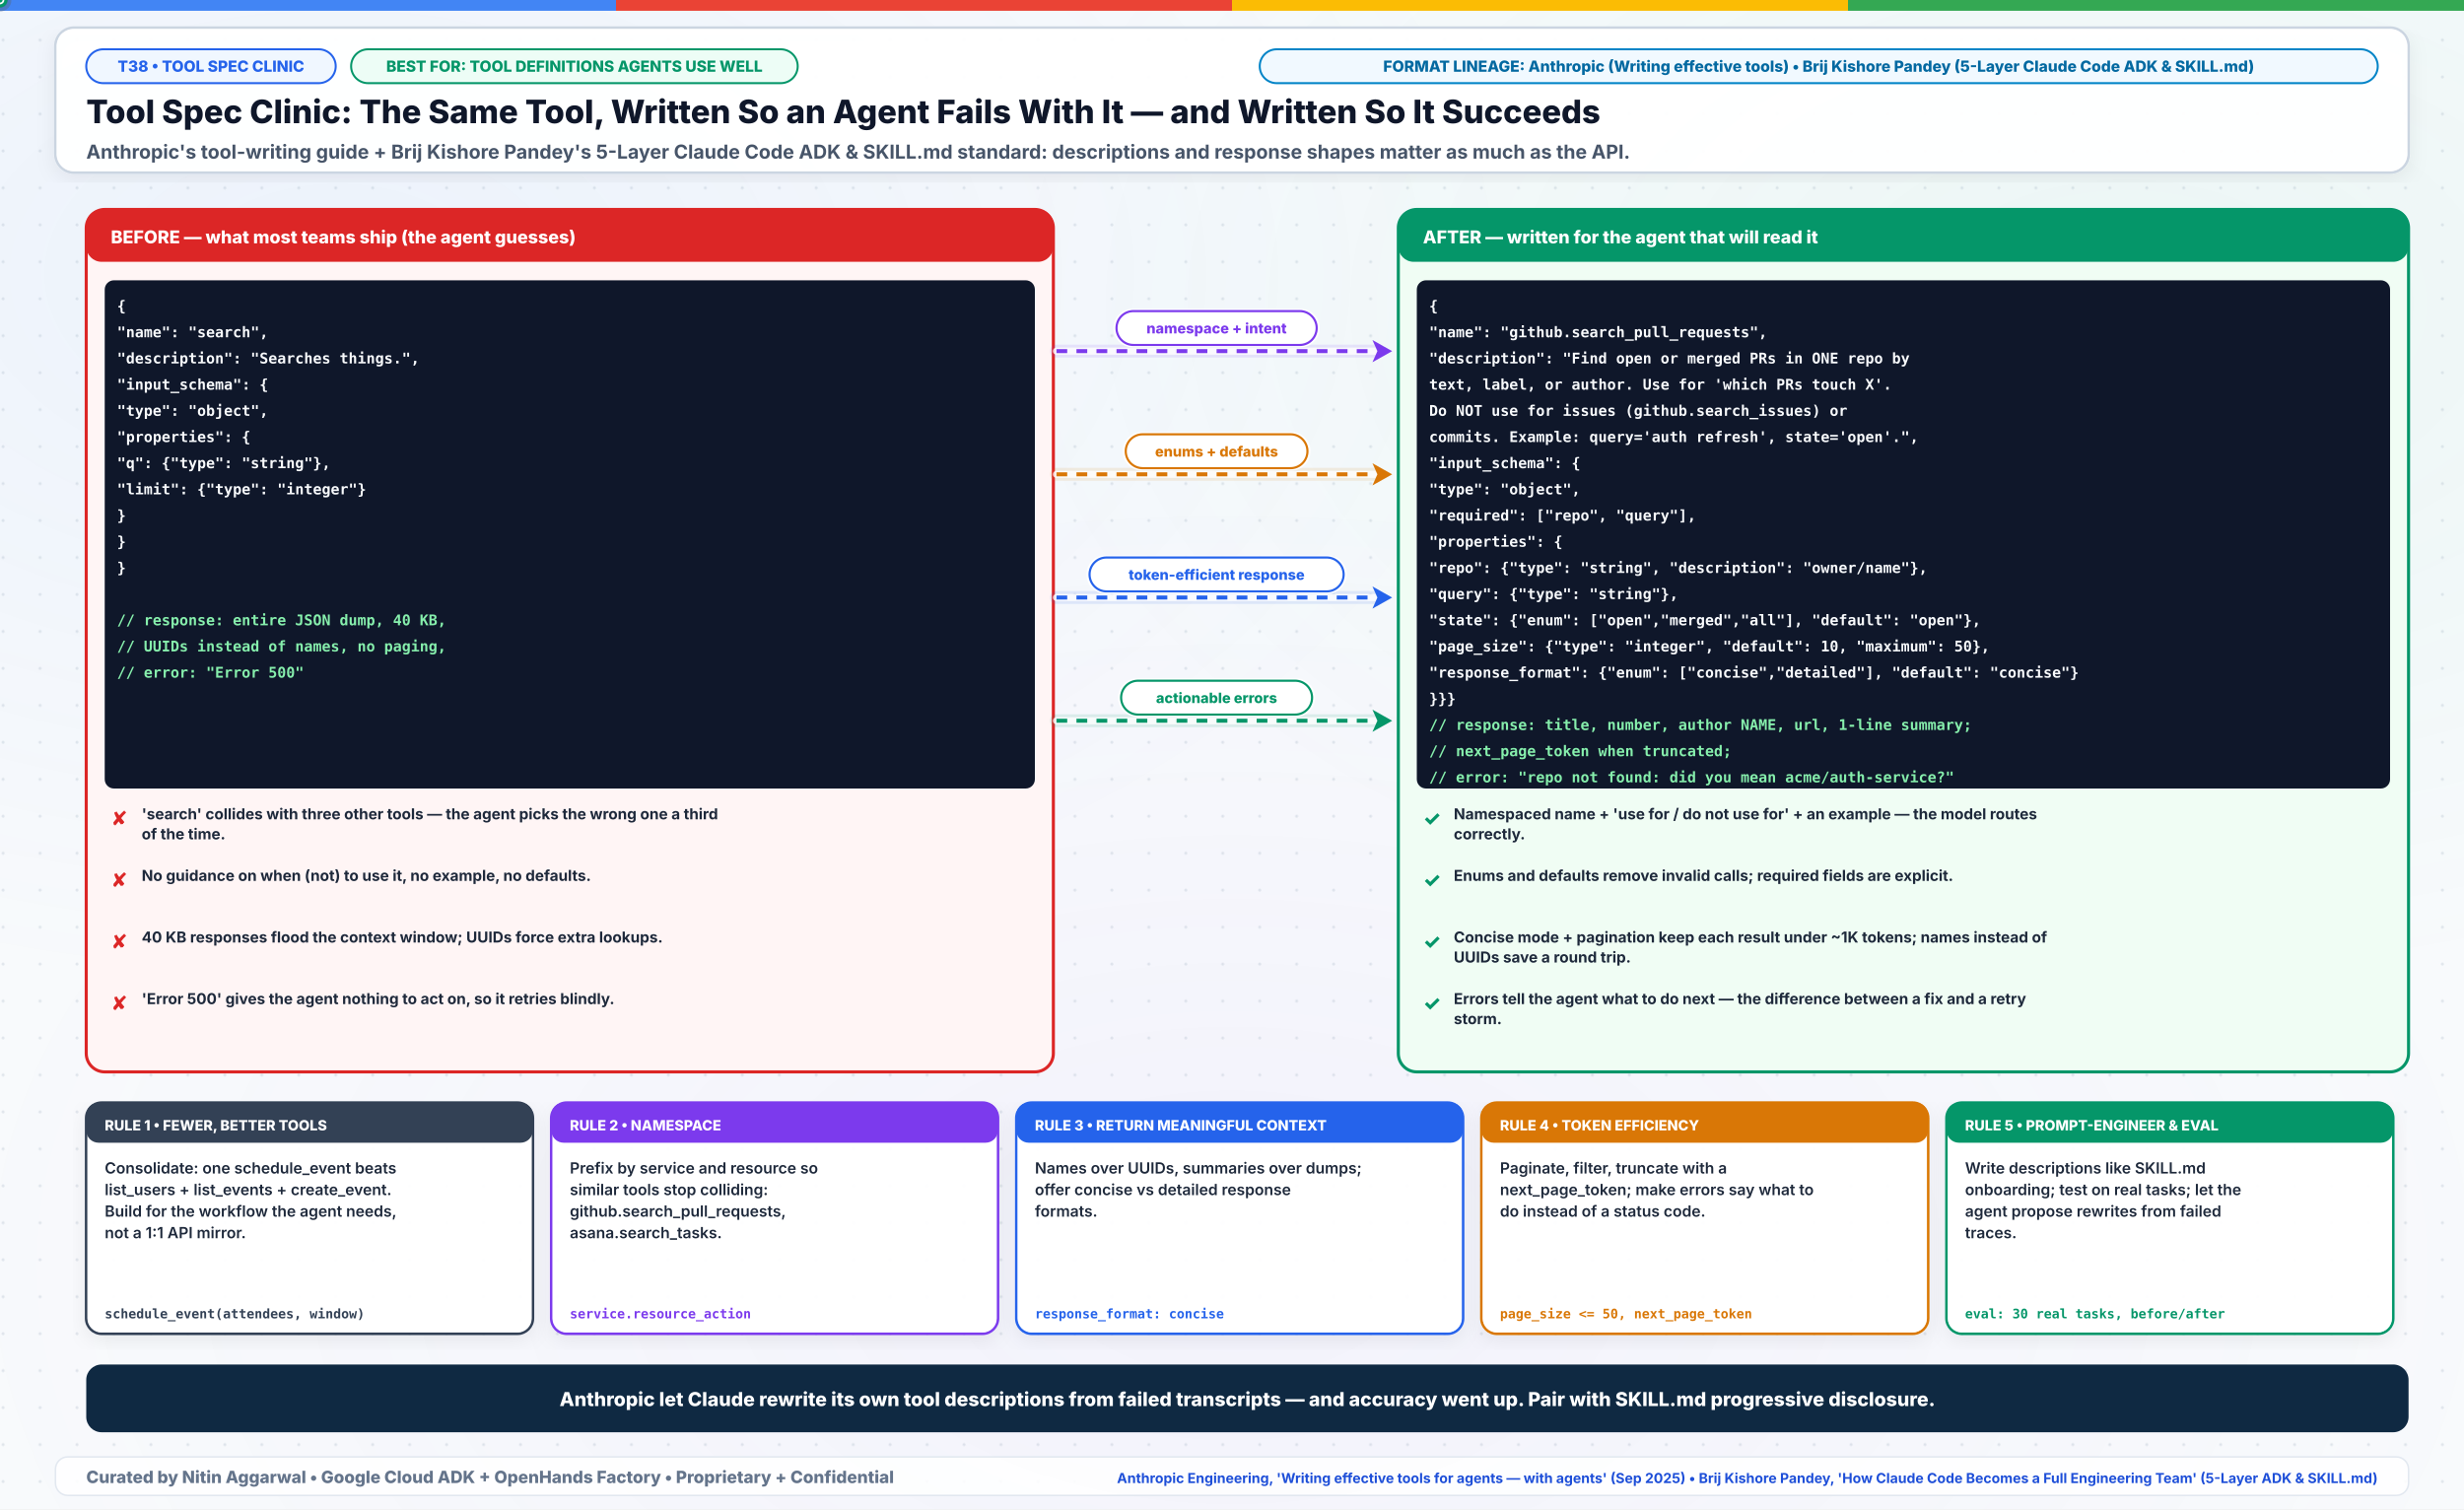
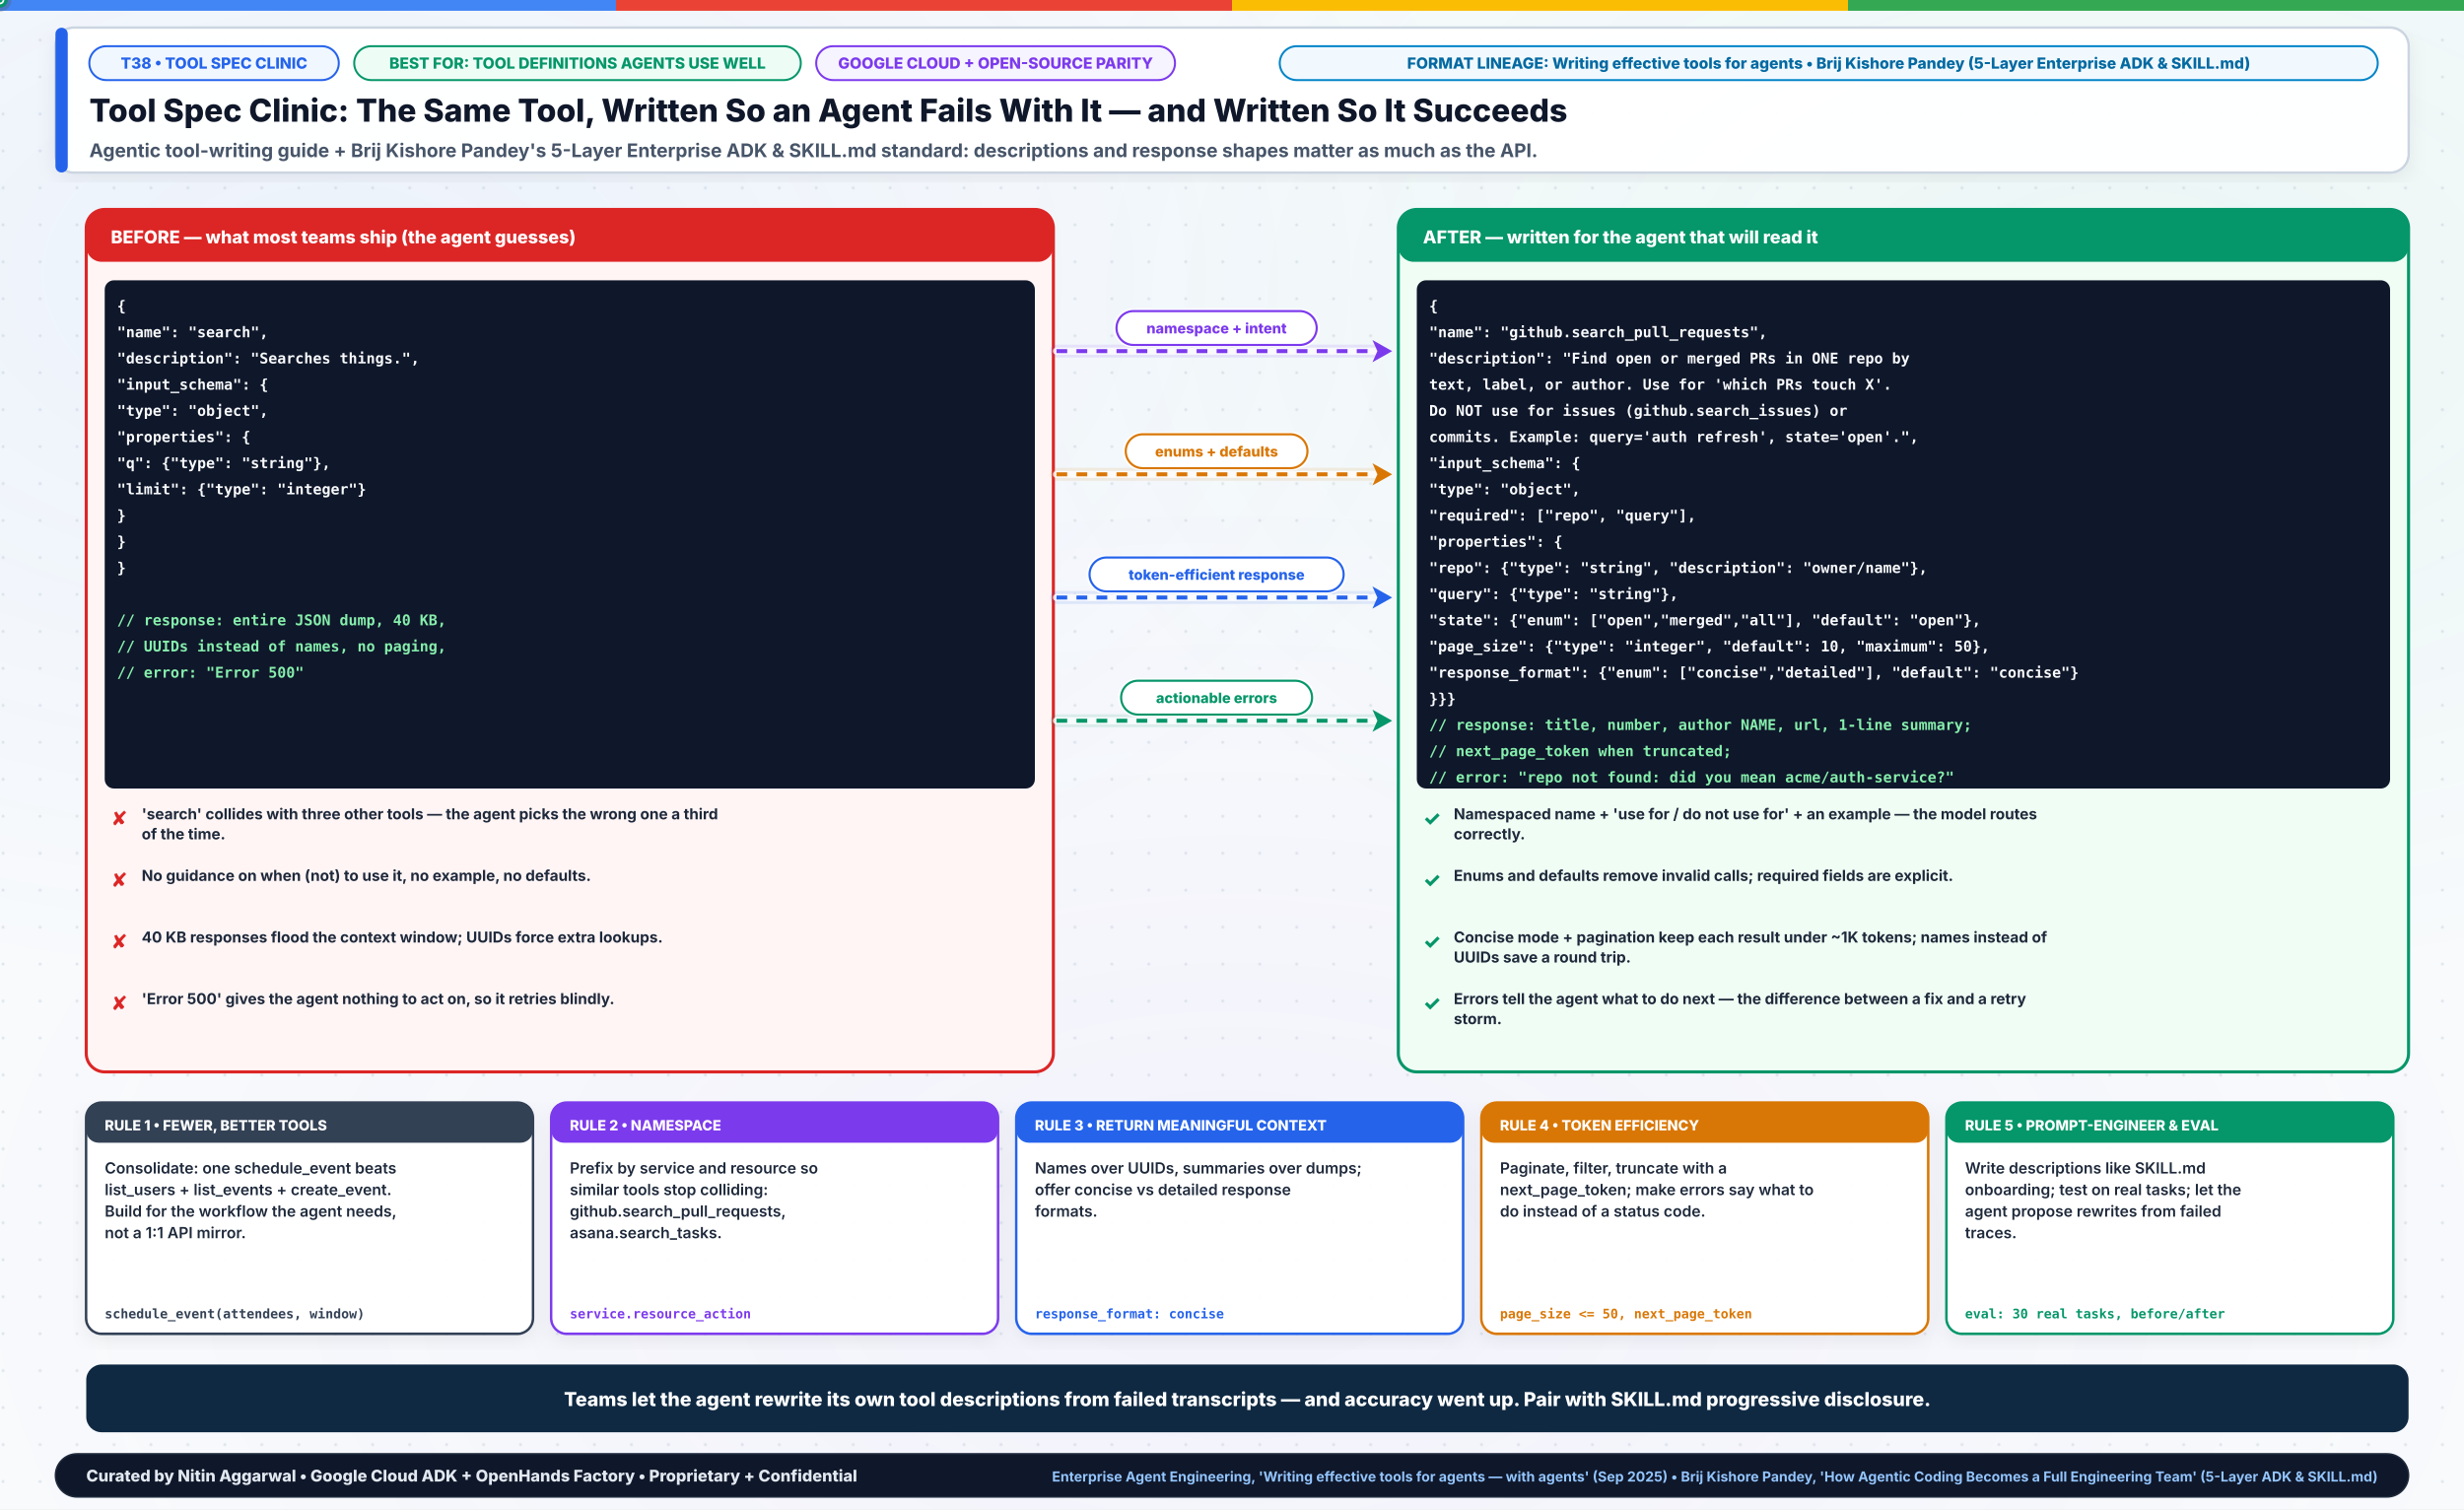
<svg xmlns="http://www.w3.org/2000/svg" viewBox="0 0 1600 980" width="1600" height="980">
  <defs>
    <filter id="shadow" x="-3%" y="-3%" width="106%" height="110%">
      <feDropShadow dx="0" dy="4" stdDeviation="6" flood-color="#0F172A" flood-opacity="0.065" />
    </filter>
    <linearGradient id="glassCardGrad" x1="0" y1="0" x2="0" y2="1">
      <stop offset="0%" stop-color="#FFFFFF" stop-opacity="0.96" />
      <stop offset="100%" stop-color="#F8FAFC" stop-opacity="0.90" />
    </linearGradient>
    <linearGradient id="glassSheen" x1="0" y1="0" x2="0" y2="1">
      <stop offset="0%" stop-color="#FFFFFF" stop-opacity="0.72" />
      <stop offset="100%" stop-color="#FFFFFF" stop-opacity="0.0" />
    </linearGradient>
    <radialGradient id="meshBlue" cx="14%" cy="18%" r="48%">
      <stop offset="0%" stop-color="#4285F4" stop-opacity="0.065" />
      <stop offset="100%" stop-color="#4285F4" stop-opacity="0.0" />
    </radialGradient>
    <radialGradient id="meshEmerald" cx="86%" cy="20%" r="46%">
      <stop offset="0%" stop-color="#10B981" stop-opacity="0.055" />
      <stop offset="100%" stop-color="#10B981" stop-opacity="0.0" />
    </radialGradient>
    <radialGradient id="meshViolet" cx="50%" cy="84%" r="52%">
      <stop offset="0%" stop-color="#8B5CF6" stop-opacity="0.048" />
      <stop offset="100%" stop-color="#8B5CF6" stop-opacity="0.0" />
    </radialGradient>
    <pattern id="archGrid" width="24" height="24" patternUnits="userSpaceOnUse">
      <circle cx="2" cy="2" r="1" fill="#94A3B8" fill-opacity="0.22" />
    </pattern>
    <style>
@keyframes flowDash { from { stroke-dashoffset: 40; } to { stroke-dashoffset: 0; } }
.flow-line { animation: flowDash 1.0s linear infinite; }
@keyframes pulseStroke { 0%,100% { stroke-width: 2.4px; } 50% { stroke-width: 5px; } }
.pulse { animation: pulseStroke 2.2s ease-in-out infinite; }
@keyframes blink { 0%,100% { opacity: 1; } 50% { opacity: 0.35; } }
.blink { animation: blink 1.4s ease-in-out infinite; }
@keyframes growX { from { transform: scaleX(0.02); } to { transform: scaleX(1); } }
.grow-x { transform-box: fill-box; transform-origin: left center; animation: growX 1.5s ease-out 0.2s both; }
@keyframes breathe { 0%,100% { transform: scale(1); } 50% { transform: scale(1.05); } }
.breathe { transform-box: fill-box; transform-origin: center; animation: breathe 2.6s ease-in-out infinite; }
</style>
  </defs>
  <rect x="0.0" y="0.0" width="1600.0" height="980.0" rx="0" fill="#F8FAFC" />
  <rect x="0" y="0" width="1600" height="980" fill="url(#meshBlue)" />
  <rect x="0" y="0" width="1600" height="980" fill="url(#meshEmerald)" />
  <rect x="0" y="0" width="1600" height="980" fill="url(#meshViolet)" />
  <rect x="0" y="0" width="1600" height="980" fill="url(#archGrid)" />
  <rect x="0.0" y="0.0" width="400.0" height="7.0" rx="0" fill="#4285F4" />
  <rect x="400.0" y="0.0" width="400.0" height="7.0" rx="0" fill="#EA4335" />
  <rect x="800.0" y="0.0" width="400.0" height="7.0" rx="0" fill="#FBBC04" />
  <rect x="1200.0" y="0.0" width="400.0" height="7.0" rx="0" fill="#34A853" />
  <rect x="36.0" y="18.0" width="1528.0" height="94.0" rx="12" fill="#FFFFFF" stroke="#CBD5E1" stroke-width="1.8" filter="url(#shadow)" fill-opacity="0.96" />
  <rect x="37.2" y="19.2" width="1525.6" height="91.6" rx="10.8" fill="none" stroke="#FFFFFF" stroke-opacity="0.82" stroke-width="1" />
  <rect x="38.0" y="19.8" width="1524.0" height="11.3" rx="9.8" fill="url(#glassSheen)" pointer-events="none" />
-   <rect x="56.0" y="32.0" width="162" height="22" rx="11.0" fill="#EFF6FF" fill-opacity="0.98" stroke="#2563EB" stroke-width="1.3" />
-   <text x="137.0" y="46.6" font-family="Inter, -apple-system, Helvetica, Arial, sans-serif" font-size="10" font-weight="800" fill="#2563EB" text-anchor="middle">T38 • TOOL SPEC CLINIC</text>
-   <rect x="228.0" y="32.0" width="290" height="22" rx="11.0" fill="#ECFDF5" fill-opacity="0.98" stroke="#059669" stroke-width="1.3" />
-   <text x="373.0" y="46.6" font-family="Inter, -apple-system, Helvetica, Arial, sans-serif" font-size="10" font-weight="800" fill="#059669" text-anchor="middle">BEST FOR: TOOL DEFINITIONS AGENTS USE WELL</text>
-   <rect x="818.0" y="32.0" width="726" height="22" rx="11.0" fill="#F0F9FF" fill-opacity="0.98" stroke="#0284C7" stroke-width="1.3" />
-   <text x="1181.0" y="46.6" font-family="Inter, -apple-system, Helvetica, Arial, sans-serif" font-size="10" font-weight="800" fill="#0369A1" text-anchor="middle">FORMAT LINEAGE: Anthropic (Writing effective tools) • Brij Kishore Pandey (5-Layer Claude Code ADK &amp; SKILL.md)</text>
-   <text x="56.0" y="80.0" font-family="Inter, -apple-system, Helvetica, Arial, sans-serif" font-size="21" font-weight="800" fill="#0F172A" text-anchor="start">Tool Spec Clinic: The Same Tool, Written So an Agent Fails With It — and Written So It Succeeds</text>
-   <text x="56.0" y="103.0" font-family="Inter, -apple-system, Helvetica, Arial, sans-serif" font-size="12.5" font-weight="700" fill="#475569" text-anchor="start">Anthropic's tool-writing guide + Brij Kishore Pandey's 5-Layer Claude Code ADK &amp; SKILL.md standard: descriptions and response shapes matter as much as the API.</text>
+   <rect x="36.0" y="18.0" width="8.0" height="94.0" rx="4" fill="#2563EB" />
+   <rect x="58.0" y="30.0" width="162" height="22" rx="11.0" fill="#EFF6FF" fill-opacity="0.98" stroke="#2563EB" stroke-width="1.3" />
+   <text x="139.0" y="44.6" font-family="Inter, -apple-system, Helvetica, Arial, sans-serif" font-size="10" font-weight="800" fill="#2563EB" text-anchor="middle">T38 • TOOL SPEC CLINIC</text>
+   <rect x="230.0" y="30.0" width="290" height="22" rx="11.0" fill="#ECFDF5" fill-opacity="0.98" stroke="#059669" stroke-width="1.3" />
+   <text x="375.0" y="44.6" font-family="Inter, -apple-system, Helvetica, Arial, sans-serif" font-size="10" font-weight="800" fill="#059669" text-anchor="middle">BEST FOR: TOOL DEFINITIONS AGENTS USE WELL</text>
+   <rect x="530.0" y="30.0" width="233" height="22" rx="11.0" fill="#F5F3FF" fill-opacity="0.98" stroke="#7C3AED" stroke-width="1.3" />
+   <text x="646.5" y="44.6" font-family="Inter, -apple-system, Helvetica, Arial, sans-serif" font-size="10" font-weight="800" fill="#7C3AED" text-anchor="middle">GOOGLE CLOUD + OPEN-SOURCE PARITY</text>
+   <rect x="831.0" y="30.0" width="713" height="22" rx="11.0" fill="#F0F9FF" fill-opacity="0.98" stroke="#0284C7" stroke-width="1.3" />
+   <text x="1187.5" y="44.6" font-family="Inter, -apple-system, Helvetica, Arial, sans-serif" font-size="10" font-weight="800" fill="#0369A1" text-anchor="middle">FORMAT LINEAGE: Writing effective tools for agents • Brij Kishore Pandey (5-Layer Enterprise ADK &amp; SKILL.md)</text>
+   <text x="58.0" y="79.0" font-family="Inter, -apple-system, Helvetica, Arial, sans-serif" font-size="20.5" font-weight="800" fill="#0F172A" text-anchor="start">Tool Spec Clinic: The Same Tool, Written So an Agent Fails With It — and Written So It Succeeds</text>
+   <text x="58.0" y="102.0" font-family="Inter, -apple-system, Helvetica, Arial, sans-serif" font-size="12.2" font-weight="700" fill="#475569" text-anchor="start">Agentic tool-writing guide + Brij Kishore Pandey's 5-Layer Enterprise ADK &amp; SKILL.md standard: descriptions and response shapes matter as much as the API.</text>
  <rect x="56.0" y="136.0" width="628.0" height="560.0" rx="12" fill="#FFF5F5" stroke="#DC2626" stroke-width="2" />
  <rect x="56.0" y="136.0" width="628.0" height="34.0" rx="10" fill="#DC2626" />
  <text x="72.0" y="158.0" font-family="Inter, -apple-system, Helvetica, Arial, sans-serif" font-size="11.5" font-weight="800" fill="#FFFFFF" text-anchor="start">BEFORE — what most teams ship (the agent guesses)</text>
  <rect x="68.0" y="182.0" width="604.0" height="330.0" rx="6" fill="#0F172A" />
  <text x="76.0" y="202.0" font-family="ui-monospace, SFMono-Regular, Menlo, monospace" font-size="9.6" font-weight="700" fill="#F8FAFC" text-anchor="start">{</text>
  <text x="76.0" y="219.0" font-family="ui-monospace, SFMono-Regular, Menlo, monospace" font-size="9.6" font-weight="700" fill="#F8FAFC" text-anchor="start">  "name": "search",</text>
  <text x="76.0" y="236.0" font-family="ui-monospace, SFMono-Regular, Menlo, monospace" font-size="9.6" font-weight="700" fill="#F8FAFC" text-anchor="start">  "description": "Searches things.",</text>
  <text x="76.0" y="253.0" font-family="ui-monospace, SFMono-Regular, Menlo, monospace" font-size="9.6" font-weight="700" fill="#F8FAFC" text-anchor="start">  "input_schema": {</text>
  <text x="76.0" y="270.0" font-family="ui-monospace, SFMono-Regular, Menlo, monospace" font-size="9.6" font-weight="700" fill="#F8FAFC" text-anchor="start">    "type": "object",</text>
  <text x="76.0" y="287.0" font-family="ui-monospace, SFMono-Regular, Menlo, monospace" font-size="9.6" font-weight="700" fill="#F8FAFC" text-anchor="start">    "properties": {</text>
  <text x="76.0" y="304.0" font-family="ui-monospace, SFMono-Regular, Menlo, monospace" font-size="9.6" font-weight="700" fill="#F8FAFC" text-anchor="start">      "q": {"type": "string"},</text>
  <text x="76.0" y="321.0" font-family="ui-monospace, SFMono-Regular, Menlo, monospace" font-size="9.6" font-weight="700" fill="#F8FAFC" text-anchor="start">      "limit": {"type": "integer"}</text>
  <text x="76.0" y="338.0" font-family="ui-monospace, SFMono-Regular, Menlo, monospace" font-size="9.6" font-weight="700" fill="#F8FAFC" text-anchor="start">    }</text>
  <text x="76.0" y="355.0" font-family="ui-monospace, SFMono-Regular, Menlo, monospace" font-size="9.6" font-weight="700" fill="#F8FAFC" text-anchor="start">  }</text>
  <text x="76.0" y="372.0" font-family="ui-monospace, SFMono-Regular, Menlo, monospace" font-size="9.6" font-weight="700" fill="#F8FAFC" text-anchor="start">}</text>
  <text x="76.0" y="389.0" font-family="ui-monospace, SFMono-Regular, Menlo, monospace" font-size="9.6" font-weight="700" fill="#F8FAFC" text-anchor="start" />
  <text x="76.0" y="406.0" font-family="ui-monospace, SFMono-Regular, Menlo, monospace" font-size="9.6" font-weight="700" fill="#86EFAC" text-anchor="start">// response: entire JSON dump, 40 KB,</text>
  <text x="76.0" y="423.0" font-family="ui-monospace, SFMono-Regular, Menlo, monospace" font-size="9.6" font-weight="700" fill="#86EFAC" text-anchor="start">// UUIDs instead of names, no paging,</text>
  <text x="76.0" y="440.0" font-family="ui-monospace, SFMono-Regular, Menlo, monospace" font-size="9.6" font-weight="700" fill="#86EFAC" text-anchor="start">// error: "Error 500"</text>
  <text x="72.0" y="536.0" font-family="Inter, -apple-system, Helvetica, Arial, sans-serif" font-size="13" font-weight="800" fill="#DC2626" text-anchor="start">✘</text>
  <text x="92.0" y="532.0" font-family="Inter, -apple-system, Helvetica, Arial, sans-serif" font-size="9.8" font-weight="700" fill="#1E293B" text-anchor="start">'search' collides with three other tools — the agent picks the wrong one a third</text>
  <text x="92.0" y="545.0" font-family="Inter, -apple-system, Helvetica, Arial, sans-serif" font-size="9.8" font-weight="700" fill="#1E293B" text-anchor="start">of the time.</text>
  <text x="72.0" y="576.0" font-family="Inter, -apple-system, Helvetica, Arial, sans-serif" font-size="13" font-weight="800" fill="#DC2626" text-anchor="start">✘</text>
  <text x="92.0" y="572.0" font-family="Inter, -apple-system, Helvetica, Arial, sans-serif" font-size="9.8" font-weight="700" fill="#1E293B" text-anchor="start">No guidance on when (not) to use it, no example, no defaults.</text>
  <text x="72.0" y="616.0" font-family="Inter, -apple-system, Helvetica, Arial, sans-serif" font-size="13" font-weight="800" fill="#DC2626" text-anchor="start">✘</text>
  <text x="92.0" y="612.0" font-family="Inter, -apple-system, Helvetica, Arial, sans-serif" font-size="9.8" font-weight="700" fill="#1E293B" text-anchor="start">40 KB responses flood the context window; UUIDs force extra lookups.</text>
  <text x="72.0" y="656.0" font-family="Inter, -apple-system, Helvetica, Arial, sans-serif" font-size="13" font-weight="800" fill="#DC2626" text-anchor="start">✘</text>
  <text x="92.0" y="652.0" font-family="Inter, -apple-system, Helvetica, Arial, sans-serif" font-size="9.8" font-weight="700" fill="#1E293B" text-anchor="start">'Error 500' gives the agent nothing to act on, so it retries blindly.</text>
  <rect x="908.0" y="136.0" width="656.0" height="560.0" rx="12" fill="#F0FDF4" stroke="#059669" stroke-width="2" />
  <rect x="908.0" y="136.0" width="656.0" height="34.0" rx="10" fill="#059669" />
  <text x="924.0" y="158.0" font-family="Inter, -apple-system, Helvetica, Arial, sans-serif" font-size="11.5" font-weight="800" fill="#FFFFFF" text-anchor="start">AFTER — written for the agent that will read it</text>
  <rect x="920.0" y="182.0" width="632.0" height="330.0" rx="6" fill="#0F172A" />
  <text x="928.0" y="202.0" font-family="ui-monospace, SFMono-Regular, Menlo, monospace" font-size="9.6" font-weight="700" fill="#F8FAFC" text-anchor="start">{</text>
  <text x="928.0" y="219.0" font-family="ui-monospace, SFMono-Regular, Menlo, monospace" font-size="9.6" font-weight="700" fill="#F8FAFC" text-anchor="start">  "name": "github.search_pull_requests",</text>
  <text x="928.0" y="236.0" font-family="ui-monospace, SFMono-Regular, Menlo, monospace" font-size="9.6" font-weight="700" fill="#F8FAFC" text-anchor="start">  "description": "Find open or merged PRs in ONE repo by</text>
  <text x="928.0" y="253.0" font-family="ui-monospace, SFMono-Regular, Menlo, monospace" font-size="9.6" font-weight="700" fill="#F8FAFC" text-anchor="start">    text, label, or author. Use for 'which PRs touch X'.</text>
  <text x="928.0" y="270.0" font-family="ui-monospace, SFMono-Regular, Menlo, monospace" font-size="9.6" font-weight="700" fill="#F8FAFC" text-anchor="start">    Do NOT use for issues (github.search_issues) or</text>
  <text x="928.0" y="287.0" font-family="ui-monospace, SFMono-Regular, Menlo, monospace" font-size="9.6" font-weight="700" fill="#F8FAFC" text-anchor="start">    commits. Example: query='auth refresh', state='open'.",</text>
  <text x="928.0" y="304.0" font-family="ui-monospace, SFMono-Regular, Menlo, monospace" font-size="9.6" font-weight="700" fill="#F8FAFC" text-anchor="start">  "input_schema": {</text>
  <text x="928.0" y="321.0" font-family="ui-monospace, SFMono-Regular, Menlo, monospace" font-size="9.6" font-weight="700" fill="#F8FAFC" text-anchor="start">    "type": "object",</text>
  <text x="928.0" y="338.0" font-family="ui-monospace, SFMono-Regular, Menlo, monospace" font-size="9.6" font-weight="700" fill="#F8FAFC" text-anchor="start">    "required": ["repo", "query"],</text>
  <text x="928.0" y="355.0" font-family="ui-monospace, SFMono-Regular, Menlo, monospace" font-size="9.6" font-weight="700" fill="#F8FAFC" text-anchor="start">    "properties": {</text>
  <text x="928.0" y="372.0" font-family="ui-monospace, SFMono-Regular, Menlo, monospace" font-size="9.6" font-weight="700" fill="#F8FAFC" text-anchor="start">      "repo": {"type": "string", "description": "owner/name"},</text>
  <text x="928.0" y="389.0" font-family="ui-monospace, SFMono-Regular, Menlo, monospace" font-size="9.6" font-weight="700" fill="#F8FAFC" text-anchor="start">      "query": {"type": "string"},</text>
  <text x="928.0" y="406.0" font-family="ui-monospace, SFMono-Regular, Menlo, monospace" font-size="9.6" font-weight="700" fill="#F8FAFC" text-anchor="start">      "state": {"enum": ["open","merged","all"], "default": "open"},</text>
  <text x="928.0" y="423.0" font-family="ui-monospace, SFMono-Regular, Menlo, monospace" font-size="9.6" font-weight="700" fill="#F8FAFC" text-anchor="start">      "page_size": {"type": "integer", "default": 10, "maximum": 50},</text>
  <text x="928.0" y="440.0" font-family="ui-monospace, SFMono-Regular, Menlo, monospace" font-size="9.6" font-weight="700" fill="#F8FAFC" text-anchor="start">      "response_format": {"enum": ["concise","detailed"], "default": "concise"}</text>
  <text x="928.0" y="457.0" font-family="ui-monospace, SFMono-Regular, Menlo, monospace" font-size="9.6" font-weight="700" fill="#F8FAFC" text-anchor="start">  }}}</text>
  <text x="928.0" y="474.0" font-family="ui-monospace, SFMono-Regular, Menlo, monospace" font-size="9.6" font-weight="700" fill="#86EFAC" text-anchor="start">// response: title, number, author NAME, url, 1-line summary;</text>
  <text x="928.0" y="491.0" font-family="ui-monospace, SFMono-Regular, Menlo, monospace" font-size="9.6" font-weight="700" fill="#86EFAC" text-anchor="start">// next_page_token when truncated;</text>
  <text x="928.0" y="508.0" font-family="ui-monospace, SFMono-Regular, Menlo, monospace" font-size="9.6" font-weight="700" fill="#86EFAC" text-anchor="start">// error: "repo not found: did you mean acme/auth-service?"</text>
  <text x="924.0" y="536.0" font-family="Inter, -apple-system, Helvetica, Arial, sans-serif" font-size="13" font-weight="800" fill="#059669" text-anchor="start">✓</text>
  <text x="944.0" y="532.0" font-family="Inter, -apple-system, Helvetica, Arial, sans-serif" font-size="9.8" font-weight="700" fill="#1E293B" text-anchor="start">Namespaced name + 'use for / do not use for' + an example — the model routes</text>
  <text x="944.0" y="545.0" font-family="Inter, -apple-system, Helvetica, Arial, sans-serif" font-size="9.8" font-weight="700" fill="#1E293B" text-anchor="start">correctly.</text>
  <text x="924.0" y="576.0" font-family="Inter, -apple-system, Helvetica, Arial, sans-serif" font-size="13" font-weight="800" fill="#059669" text-anchor="start">✓</text>
  <text x="944.0" y="572.0" font-family="Inter, -apple-system, Helvetica, Arial, sans-serif" font-size="9.8" font-weight="700" fill="#1E293B" text-anchor="start">Enums and defaults remove invalid calls; required fields are explicit.</text>
  <text x="924.0" y="616.0" font-family="Inter, -apple-system, Helvetica, Arial, sans-serif" font-size="13" font-weight="800" fill="#059669" text-anchor="start">✓</text>
  <text x="944.0" y="612.0" font-family="Inter, -apple-system, Helvetica, Arial, sans-serif" font-size="9.8" font-weight="700" fill="#1E293B" text-anchor="start">Concise mode + pagination keep each result under ~1K tokens; names instead of</text>
  <text x="944.0" y="625.0" font-family="Inter, -apple-system, Helvetica, Arial, sans-serif" font-size="9.8" font-weight="700" fill="#1E293B" text-anchor="start">UUIDs save a round trip.</text>
  <text x="924.0" y="656.0" font-family="Inter, -apple-system, Helvetica, Arial, sans-serif" font-size="13" font-weight="800" fill="#059669" text-anchor="start">✓</text>
  <text x="944.0" y="652.0" font-family="Inter, -apple-system, Helvetica, Arial, sans-serif" font-size="9.8" font-weight="700" fill="#1E293B" text-anchor="start">Errors tell the agent what to do next — the difference between a fix and a retry</text>
  <text x="944.0" y="665.0" font-family="Inter, -apple-system, Helvetica, Arial, sans-serif" font-size="9.8" font-weight="700" fill="#1E293B" text-anchor="start">storm.</text>
  <path d="M 686.0 228.0 L 894.0 228.0" fill="none" stroke="#7C3AED" stroke-opacity="0.11" stroke-width="8.4" stroke-linecap="round" stroke-linejoin="round" />
  <path d="M 686.0 228.0 L 894.0 228.0" fill="none" stroke="#FFFFFF" stroke-opacity="0.80" stroke-width="4.6" stroke-linecap="round" stroke-linejoin="round" />
  <path d="M 686.0 228.0 L 894.0 228.0" class="flow-line" fill="none" stroke="#7C3AED" stroke-width="2.6" stroke-linejoin="round" stroke-dasharray="7 6" stroke-dashoffset="0.0" />
  <polygon points="904.0,228.0 891.2,220.8 894.4,228.0 891.2,235.2" fill="#7C3AED" />
  <g>
    <circle r="7.4" fill="#7C3AED" fill-opacity="0.15" />
    <circle r="5.0" fill="#7C3AED" fill-opacity="0.28" />
    <circle r="3.8" fill="#FFFFFF" stroke="#7C3AED" stroke-width="2.0" />
    <circle r="1.7" fill="#7C3AED" />
    <animateMotion dur="1.80s" begin="-0.00s" repeatCount="indefinite" path="M 686.0 228.0 L 894.0 228.0" />
  </g>
  <rect x="723.0" y="200.5" width="134" height="25" rx="12.5" fill="#FFFFFF" fill-opacity="0.96" />
  <rect x="725.0" y="202.0" width="130" height="22" rx="11" fill="#FFFFFF" fill-opacity="1.0" stroke="#7C3AED" stroke-width="1.4" />
  <text x="790.0" y="216.5" font-family="Inter, -apple-system, Helvetica, Arial, sans-serif" font-size="9.3" font-weight="800" fill="#7C3AED" text-anchor="middle">namespace + intent</text>
  <path d="M 686.0 308.0 L 894.0 308.0" fill="none" stroke="#D97706" stroke-opacity="0.11" stroke-width="8.4" stroke-linecap="round" stroke-linejoin="round" />
  <path d="M 686.0 308.0 L 894.0 308.0" fill="none" stroke="#FFFFFF" stroke-opacity="0.80" stroke-width="4.6" stroke-linecap="round" stroke-linejoin="round" />
  <path d="M 686.0 308.0 L 894.0 308.0" class="flow-line" fill="none" stroke="#D97706" stroke-width="2.6" stroke-linejoin="round" stroke-dasharray="7 6" stroke-dashoffset="0.0" />
  <polygon points="904.0,308.0 891.2,300.8 894.4,308.0 891.2,315.2" fill="#D97706" />
  <g>
    <circle r="7.4" fill="#D97706" fill-opacity="0.15" />
    <circle r="5.0" fill="#D97706" fill-opacity="0.28" />
    <circle r="3.8" fill="#FFFFFF" stroke="#D97706" stroke-width="2.0" />
    <circle r="1.7" fill="#D97706" />
    <animateMotion dur="1.80s" begin="-0.00s" repeatCount="indefinite" path="M 686.0 308.0 L 894.0 308.0" />
  </g>
  <rect x="729.0" y="280.5" width="122" height="25" rx="12.5" fill="#FFFFFF" fill-opacity="0.96" />
  <rect x="731.0" y="282.0" width="118" height="22" rx="11" fill="#FFFFFF" fill-opacity="1.0" stroke="#D97706" stroke-width="1.4" />
  <text x="790.0" y="296.5" font-family="Inter, -apple-system, Helvetica, Arial, sans-serif" font-size="9.3" font-weight="800" fill="#D97706" text-anchor="middle">enums + defaults</text>
  <path d="M 686.0 388.0 L 894.0 388.0" fill="none" stroke="#2563EB" stroke-opacity="0.11" stroke-width="8.4" stroke-linecap="round" stroke-linejoin="round" />
  <path d="M 686.0 388.0 L 894.0 388.0" fill="none" stroke="#FFFFFF" stroke-opacity="0.80" stroke-width="4.6" stroke-linecap="round" stroke-linejoin="round" />
  <path d="M 686.0 388.0 L 894.0 388.0" class="flow-line" fill="none" stroke="#2563EB" stroke-width="2.6" stroke-linejoin="round" stroke-dasharray="7 6" stroke-dashoffset="0.0" />
  <polygon points="904.0,388.0 891.2,380.8 894.4,388.0 891.2,395.2" fill="#2563EB" />
  <g>
    <circle r="7.4" fill="#2563EB" fill-opacity="0.15" />
    <circle r="5.0" fill="#2563EB" fill-opacity="0.28" />
    <circle r="3.8" fill="#FFFFFF" stroke="#2563EB" stroke-width="2.0" />
    <circle r="1.7" fill="#2563EB" />
    <animateMotion dur="1.80s" begin="-0.00s" repeatCount="indefinite" path="M 686.0 388.0 L 894.0 388.0" />
  </g>
  <rect x="705.5" y="360.5" width="169" height="25" rx="12.5" fill="#FFFFFF" fill-opacity="0.96" />
  <rect x="707.5" y="362.0" width="165" height="22" rx="11" fill="#FFFFFF" fill-opacity="1.0" stroke="#2563EB" stroke-width="1.4" />
  <text x="790.0" y="376.5" font-family="Inter, -apple-system, Helvetica, Arial, sans-serif" font-size="9.3" font-weight="800" fill="#2563EB" text-anchor="middle">token-efficient response</text>
  <path d="M 686.0 468.0 L 894.0 468.0" fill="none" stroke="#059669" stroke-opacity="0.11" stroke-width="8.4" stroke-linecap="round" stroke-linejoin="round" />
  <path d="M 686.0 468.0 L 894.0 468.0" fill="none" stroke="#FFFFFF" stroke-opacity="0.80" stroke-width="4.6" stroke-linecap="round" stroke-linejoin="round" />
  <path d="M 686.0 468.0 L 894.0 468.0" class="flow-line" fill="none" stroke="#059669" stroke-width="2.6" stroke-linejoin="round" stroke-dasharray="7 6" stroke-dashoffset="0.0" />
  <polygon points="904.0,468.0 891.2,460.8 894.4,468.0 891.2,475.2" fill="#059669" />
  <g>
    <circle r="7.4" fill="#059669" fill-opacity="0.15" />
    <circle r="5.0" fill="#059669" fill-opacity="0.28" />
    <circle r="3.8" fill="#FFFFFF" stroke="#059669" stroke-width="2.0" />
    <circle r="1.7" fill="#059669" />
    <animateMotion dur="1.80s" begin="-0.00s" repeatCount="indefinite" path="M 686.0 468.0 L 894.0 468.0" />
  </g>
  <rect x="726.0" y="440.5" width="128" height="25" rx="12.5" fill="#FFFFFF" fill-opacity="0.96" />
  <rect x="728.0" y="442.0" width="124" height="22" rx="11" fill="#FFFFFF" fill-opacity="1.0" stroke="#059669" stroke-width="1.4" />
  <text x="790.0" y="456.5" font-family="Inter, -apple-system, Helvetica, Arial, sans-serif" font-size="9.3" font-weight="800" fill="#059669" text-anchor="middle">actionable errors</text>
  <rect x="56.0" y="716.0" width="290.0" height="150.0" rx="10" fill="#FFFFFF" stroke="#334155" stroke-width="1.8" filter="url(#shadow)" fill-opacity="0.96" />
  <rect x="57.2" y="717.2" width="287.6" height="147.6" rx="8.8" fill="none" stroke="#FFFFFF" stroke-opacity="0.82" stroke-width="1" />
  <rect x="58.0" y="717.8" width="286.0" height="14.0" rx="7.8" fill="url(#glassSheen)" pointer-events="none" />
  <rect x="56.0" y="716.0" width="290.0" height="26.0" rx="8" fill="#334155" />
  <text x="68.0" y="734.0" font-family="Inter, -apple-system, Helvetica, Arial, sans-serif" font-size="9.2" font-weight="800" fill="#FFFFFF" text-anchor="start">RULE 1 • FEWER, BETTER TOOLS</text>
  <text x="68.0" y="762.0" font-family="Inter, -apple-system, Helvetica, Arial, sans-serif" font-size="10" font-weight="600" fill="#1E293B" text-anchor="start">Consolidate: one schedule_event beats</text>
  <text x="68.0" y="776.0" font-family="Inter, -apple-system, Helvetica, Arial, sans-serif" font-size="10" font-weight="600" fill="#1E293B" text-anchor="start">list_users + list_events + create_event.</text>
  <text x="68.0" y="790.0" font-family="Inter, -apple-system, Helvetica, Arial, sans-serif" font-size="10" font-weight="600" fill="#1E293B" text-anchor="start">Build for the workflow the agent needs,</text>
  <text x="68.0" y="804.0" font-family="Inter, -apple-system, Helvetica, Arial, sans-serif" font-size="10" font-weight="600" fill="#1E293B" text-anchor="start">not a 1:1 API mirror.</text>
  <text x="68.0" y="856.0" font-family="ui-monospace, SFMono-Regular, Menlo, monospace" font-size="8.5" font-weight="800" fill="#334155" text-anchor="start">schedule_event(attendees, window)</text>
  <rect x="358.0" y="716.0" width="290.0" height="150.0" rx="10" fill="#FFFFFF" stroke="#7C3AED" stroke-width="1.8" filter="url(#shadow)" fill-opacity="0.96" />
  <rect x="359.2" y="717.2" width="287.6" height="147.6" rx="8.8" fill="none" stroke="#FFFFFF" stroke-opacity="0.82" stroke-width="1" />
  <rect x="360.0" y="717.8" width="286.0" height="14.0" rx="7.8" fill="url(#glassSheen)" pointer-events="none" />
  <rect x="358.0" y="716.0" width="290.0" height="26.0" rx="8" fill="#7C3AED" />
  <text x="370.0" y="734.0" font-family="Inter, -apple-system, Helvetica, Arial, sans-serif" font-size="9.2" font-weight="800" fill="#FFFFFF" text-anchor="start">RULE 2 • NAMESPACE</text>
  <text x="370.0" y="762.0" font-family="Inter, -apple-system, Helvetica, Arial, sans-serif" font-size="10" font-weight="600" fill="#1E293B" text-anchor="start">Prefix by service and resource so</text>
  <text x="370.0" y="776.0" font-family="Inter, -apple-system, Helvetica, Arial, sans-serif" font-size="10" font-weight="600" fill="#1E293B" text-anchor="start">similar tools stop colliding:</text>
  <text x="370.0" y="790.0" font-family="Inter, -apple-system, Helvetica, Arial, sans-serif" font-size="10" font-weight="600" fill="#1E293B" text-anchor="start">github.search_pull_requests,</text>
  <text x="370.0" y="804.0" font-family="Inter, -apple-system, Helvetica, Arial, sans-serif" font-size="10" font-weight="600" fill="#1E293B" text-anchor="start">asana.search_tasks.</text>
  <text x="370.0" y="856.0" font-family="ui-monospace, SFMono-Regular, Menlo, monospace" font-size="8.5" font-weight="800" fill="#7C3AED" text-anchor="start">service.resource_action</text>
  <rect x="660.0" y="716.0" width="290.0" height="150.0" rx="10" fill="#FFFFFF" stroke="#2563EB" stroke-width="1.8" filter="url(#shadow)" fill-opacity="0.96" />
  <rect x="661.2" y="717.2" width="287.6" height="147.6" rx="8.8" fill="none" stroke="#FFFFFF" stroke-opacity="0.82" stroke-width="1" />
  <rect x="662.0" y="717.8" width="286.0" height="14.0" rx="7.8" fill="url(#glassSheen)" pointer-events="none" />
  <rect x="660.0" y="716.0" width="290.0" height="26.0" rx="8" fill="#2563EB" />
  <text x="672.0" y="734.0" font-family="Inter, -apple-system, Helvetica, Arial, sans-serif" font-size="9.2" font-weight="800" fill="#FFFFFF" text-anchor="start">RULE 3 • RETURN MEANINGFUL CONTEXT</text>
  <text x="672.0" y="762.0" font-family="Inter, -apple-system, Helvetica, Arial, sans-serif" font-size="10" font-weight="600" fill="#1E293B" text-anchor="start">Names over UUIDs, summaries over dumps;</text>
  <text x="672.0" y="776.0" font-family="Inter, -apple-system, Helvetica, Arial, sans-serif" font-size="10" font-weight="600" fill="#1E293B" text-anchor="start">offer concise vs detailed response</text>
  <text x="672.0" y="790.0" font-family="Inter, -apple-system, Helvetica, Arial, sans-serif" font-size="10" font-weight="600" fill="#1E293B" text-anchor="start">formats.</text>
  <text x="672.0" y="856.0" font-family="ui-monospace, SFMono-Regular, Menlo, monospace" font-size="8.5" font-weight="800" fill="#2563EB" text-anchor="start">response_format: concise</text>
  <rect x="962.0" y="716.0" width="290.0" height="150.0" rx="10" fill="#FFFFFF" stroke="#D97706" stroke-width="1.8" filter="url(#shadow)" fill-opacity="0.96" />
  <rect x="963.2" y="717.2" width="287.6" height="147.6" rx="8.8" fill="none" stroke="#FFFFFF" stroke-opacity="0.82" stroke-width="1" />
  <rect x="964.0" y="717.8" width="286.0" height="14.0" rx="7.8" fill="url(#glassSheen)" pointer-events="none" />
  <rect x="962.0" y="716.0" width="290.0" height="26.0" rx="8" fill="#D97706" />
  <text x="974.0" y="734.0" font-family="Inter, -apple-system, Helvetica, Arial, sans-serif" font-size="9.2" font-weight="800" fill="#FFFFFF" text-anchor="start">RULE 4 • TOKEN EFFICIENCY</text>
  <text x="974.0" y="762.0" font-family="Inter, -apple-system, Helvetica, Arial, sans-serif" font-size="10" font-weight="600" fill="#1E293B" text-anchor="start">Paginate, filter, truncate with a</text>
  <text x="974.0" y="776.0" font-family="Inter, -apple-system, Helvetica, Arial, sans-serif" font-size="10" font-weight="600" fill="#1E293B" text-anchor="start">next_page_token; make errors say what to</text>
  <text x="974.0" y="790.0" font-family="Inter, -apple-system, Helvetica, Arial, sans-serif" font-size="10" font-weight="600" fill="#1E293B" text-anchor="start">do instead of a status code.</text>
  <text x="974.0" y="856.0" font-family="ui-monospace, SFMono-Regular, Menlo, monospace" font-size="8.5" font-weight="800" fill="#D97706" text-anchor="start">page_size &lt;= 50, next_page_token</text>
  <rect x="1264.0" y="716.0" width="290.0" height="150.0" rx="10" fill="#FFFFFF" stroke="#059669" stroke-width="1.8" filter="url(#shadow)" fill-opacity="0.96" />
  <rect x="1265.2" y="717.2" width="287.6" height="147.6" rx="8.8" fill="none" stroke="#FFFFFF" stroke-opacity="0.82" stroke-width="1" />
  <rect x="1266.0" y="717.8" width="286.0" height="14.0" rx="7.8" fill="url(#glassSheen)" pointer-events="none" />
  <rect x="1264.0" y="716.0" width="290.0" height="26.0" rx="8" fill="#059669" />
  <text x="1276.0" y="734.0" font-family="Inter, -apple-system, Helvetica, Arial, sans-serif" font-size="9.2" font-weight="800" fill="#FFFFFF" text-anchor="start">RULE 5 • PROMPT-ENGINEER &amp; EVAL</text>
  <text x="1276.0" y="762.0" font-family="Inter, -apple-system, Helvetica, Arial, sans-serif" font-size="10" font-weight="600" fill="#1E293B" text-anchor="start">Write descriptions like SKILL.md</text>
  <text x="1276.0" y="776.0" font-family="Inter, -apple-system, Helvetica, Arial, sans-serif" font-size="10" font-weight="600" fill="#1E293B" text-anchor="start">onboarding; test on real tasks; let the</text>
  <text x="1276.0" y="790.0" font-family="Inter, -apple-system, Helvetica, Arial, sans-serif" font-size="10" font-weight="600" fill="#1E293B" text-anchor="start">agent propose rewrites from failed</text>
  <text x="1276.0" y="804.0" font-family="Inter, -apple-system, Helvetica, Arial, sans-serif" font-size="10" font-weight="600" fill="#1E293B" text-anchor="start">traces.</text>
  <text x="1276.0" y="856.0" font-family="ui-monospace, SFMono-Regular, Menlo, monospace" font-size="8.5" font-weight="800" fill="#059669" text-anchor="start">eval: 30 real tasks, before/after</text>
  <rect x="56.0" y="886.0" width="1508.0" height="44.0" rx="10" fill="#0F2942" />
-   <text x="810.0" y="913.0" font-family="Inter, -apple-system, Helvetica, Arial, sans-serif" font-size="12.5" font-weight="800" fill="#FFFFFF" text-anchor="middle">Anthropic let Claude rewrite its own tool descriptions from failed transcripts — and accuracy went up. Pair with SKILL.md progressive disclosure.</text>
-   <rect x="36" y="946" width="1528" height="25" rx="8" fill="#FFFFFF" fill-opacity="0.86" stroke="#E2E8F0" stroke-width="1" />
-   <text x="56.0" y="963.0" font-family="Inter, -apple-system, Helvetica, Arial, sans-serif" font-size="11" font-weight="800" fill="#64748B" text-anchor="start">Curated by Nitin Aggarwal  •  Google Cloud ADK + OpenHands Factory  •  Proprietary + Confidential</text>
-   <text x="1544.0" y="963.0" font-family="Inter, -apple-system, Helvetica, Arial, sans-serif" font-size="9.0" font-weight="700" fill="#1D4ED8" text-anchor="end">Anthropic Engineering, 'Writing effective tools for agents — with agents' (Sep 2025) • Brij Kishore Pandey, 'How Claude Code Becomes a Full Engineering Team' (5-Layer ADK &amp; SKILL.md)</text>
+   <text x="810.0" y="913.0" font-family="Inter, -apple-system, Helvetica, Arial, sans-serif" font-size="12.5" font-weight="800" fill="#FFFFFF" text-anchor="middle">Teams let the agent rewrite its own tool descriptions from failed transcripts — and accuracy went up. Pair with SKILL.md progressive disclosure.</text>
+   <rect x="36" y="944" width="1528" height="28" rx="14" fill="#0F172A" stroke="#1E293B" stroke-width="1" />
+   <text x="56.0" y="962.0" font-family="Inter, -apple-system, Helvetica, Arial, sans-serif" font-size="10.5" font-weight="800" fill="#E2E8F0" text-anchor="start">Curated by Nitin Aggarwal  •  Google Cloud ADK + OpenHands Factory  •  Proprietary + Confidential</text>
+   <text x="1544.0" y="962.0" font-family="Inter, -apple-system, Helvetica, Arial, sans-serif" font-size="9.0" font-weight="700" fill="#93C5FD" text-anchor="end">Enterprise Agent Engineering, 'Writing effective tools for agents — with agents' (Sep 2025) • Brij Kishore Pandey, 'How Agentic Coding Becomes a Full Engineering Team' (5-Layer ADK &amp; SKILL.md)</text>
</svg>
